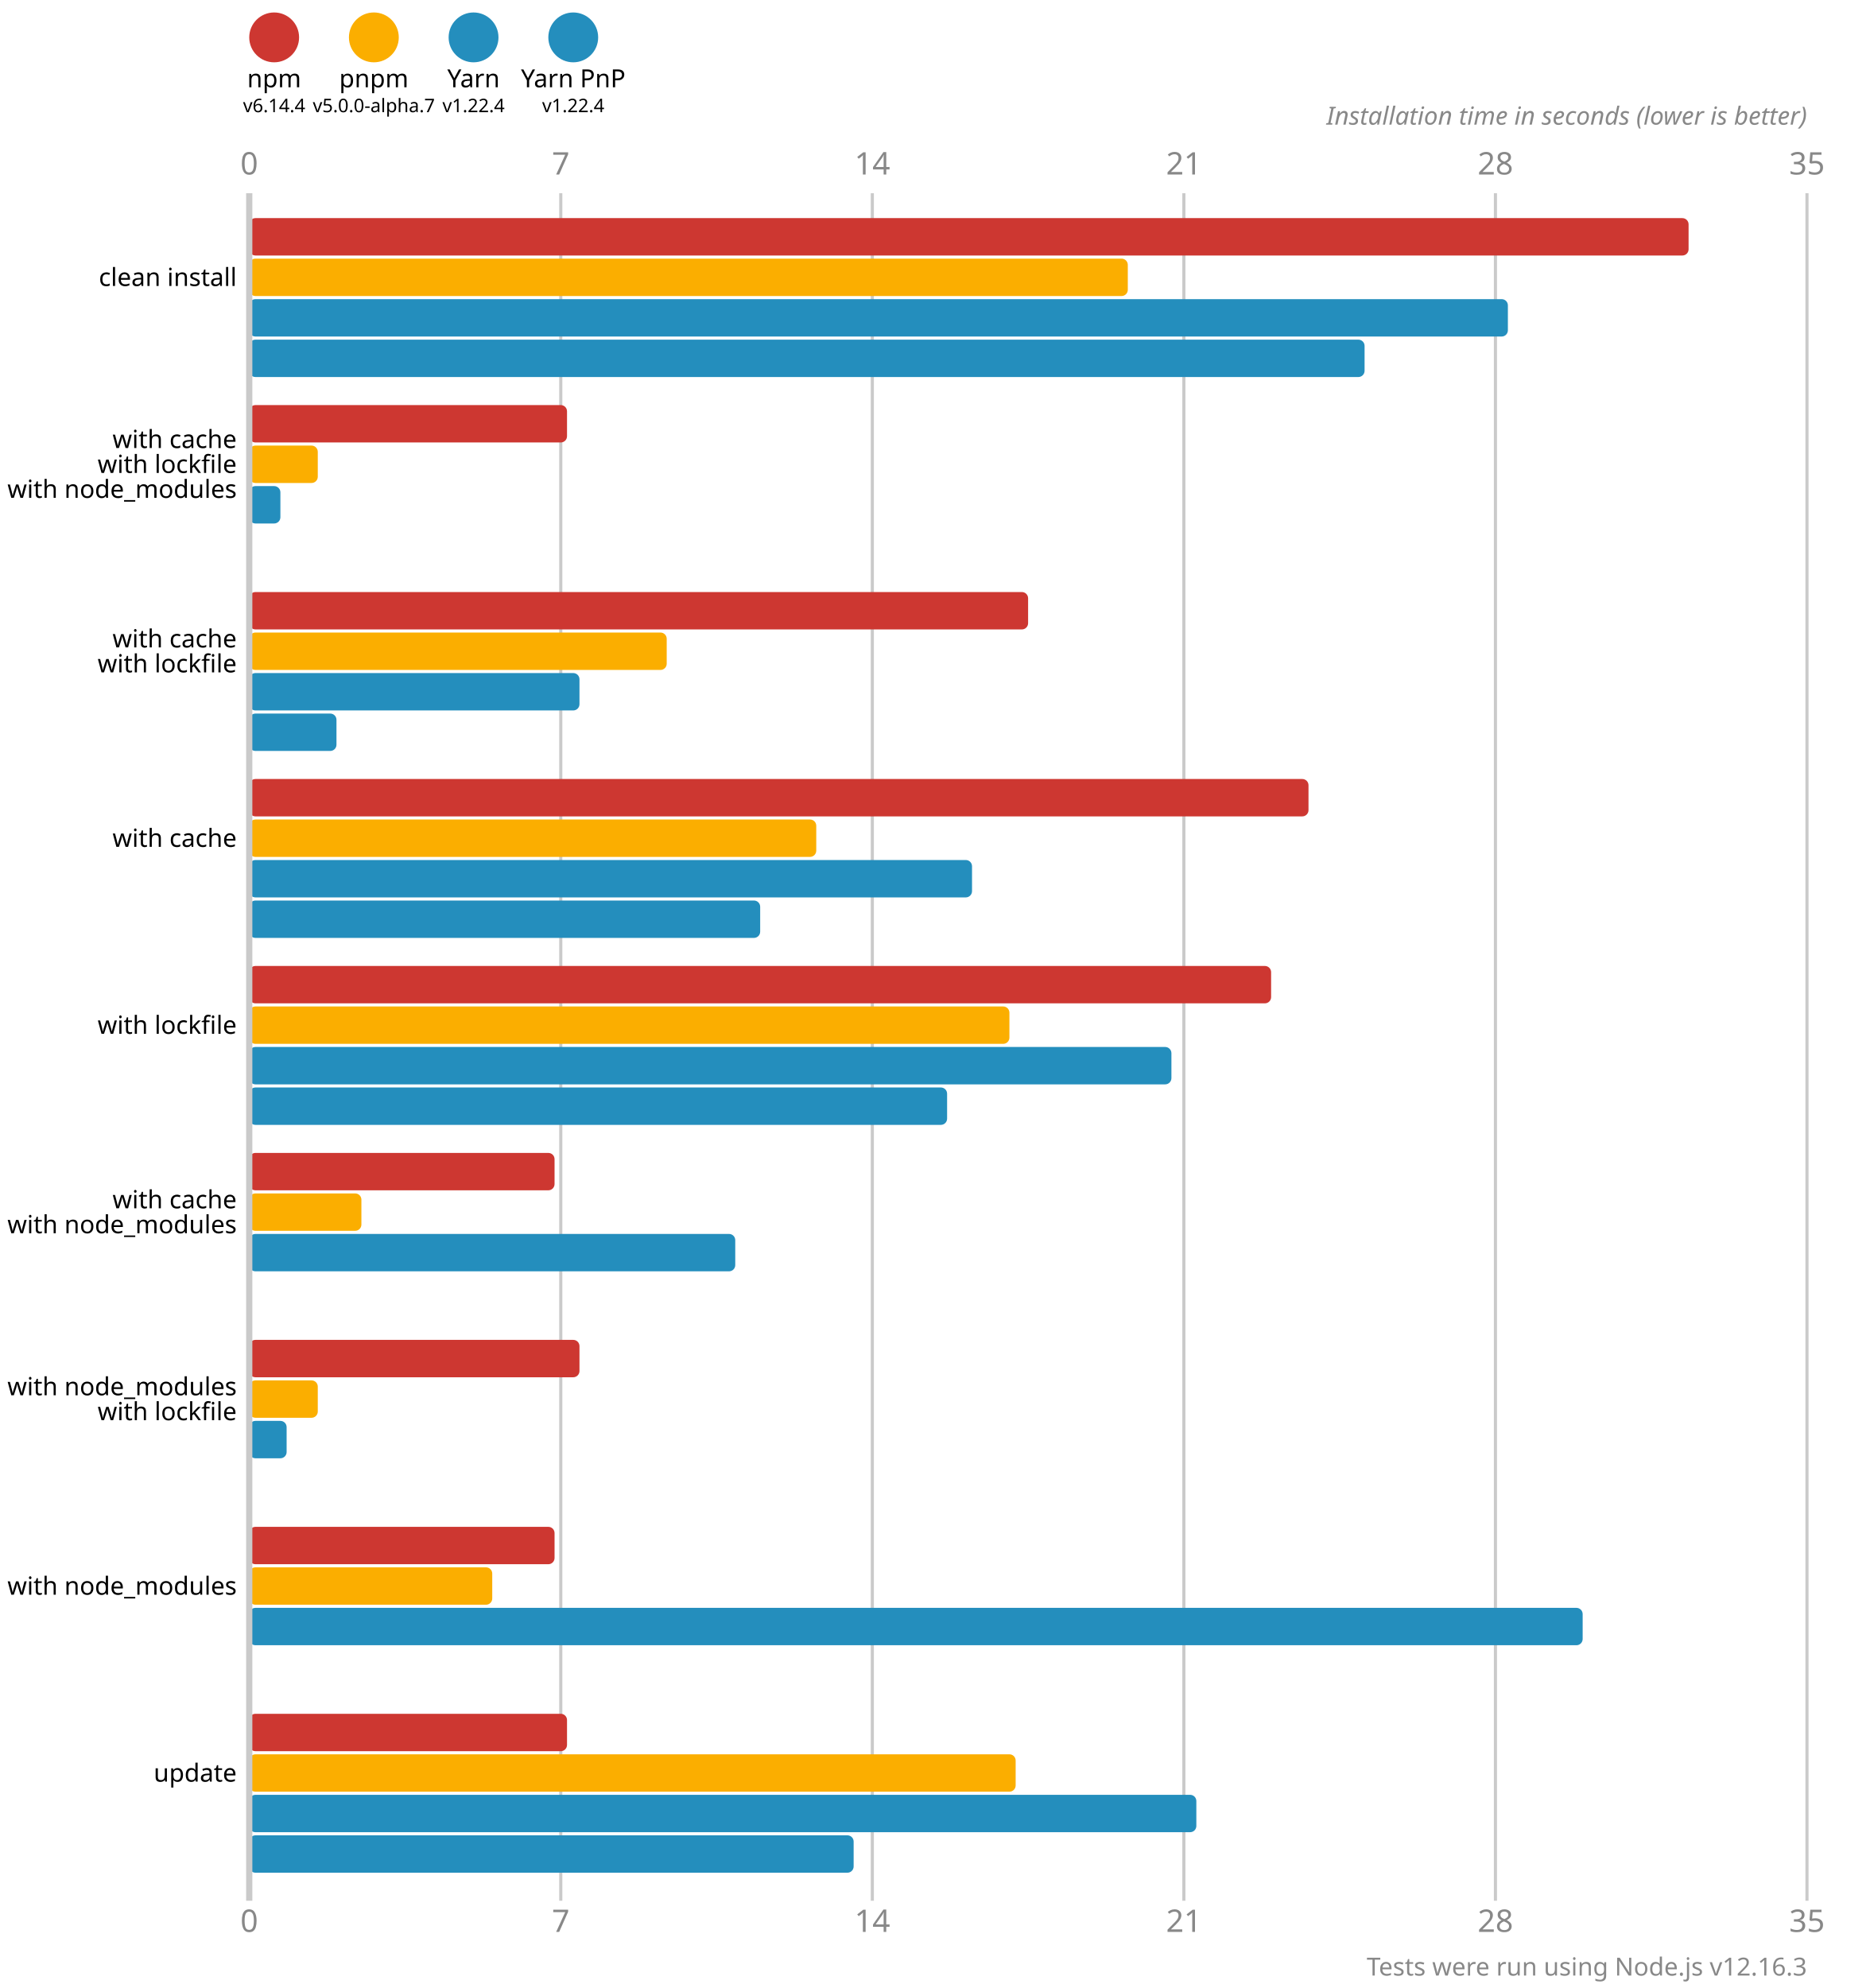
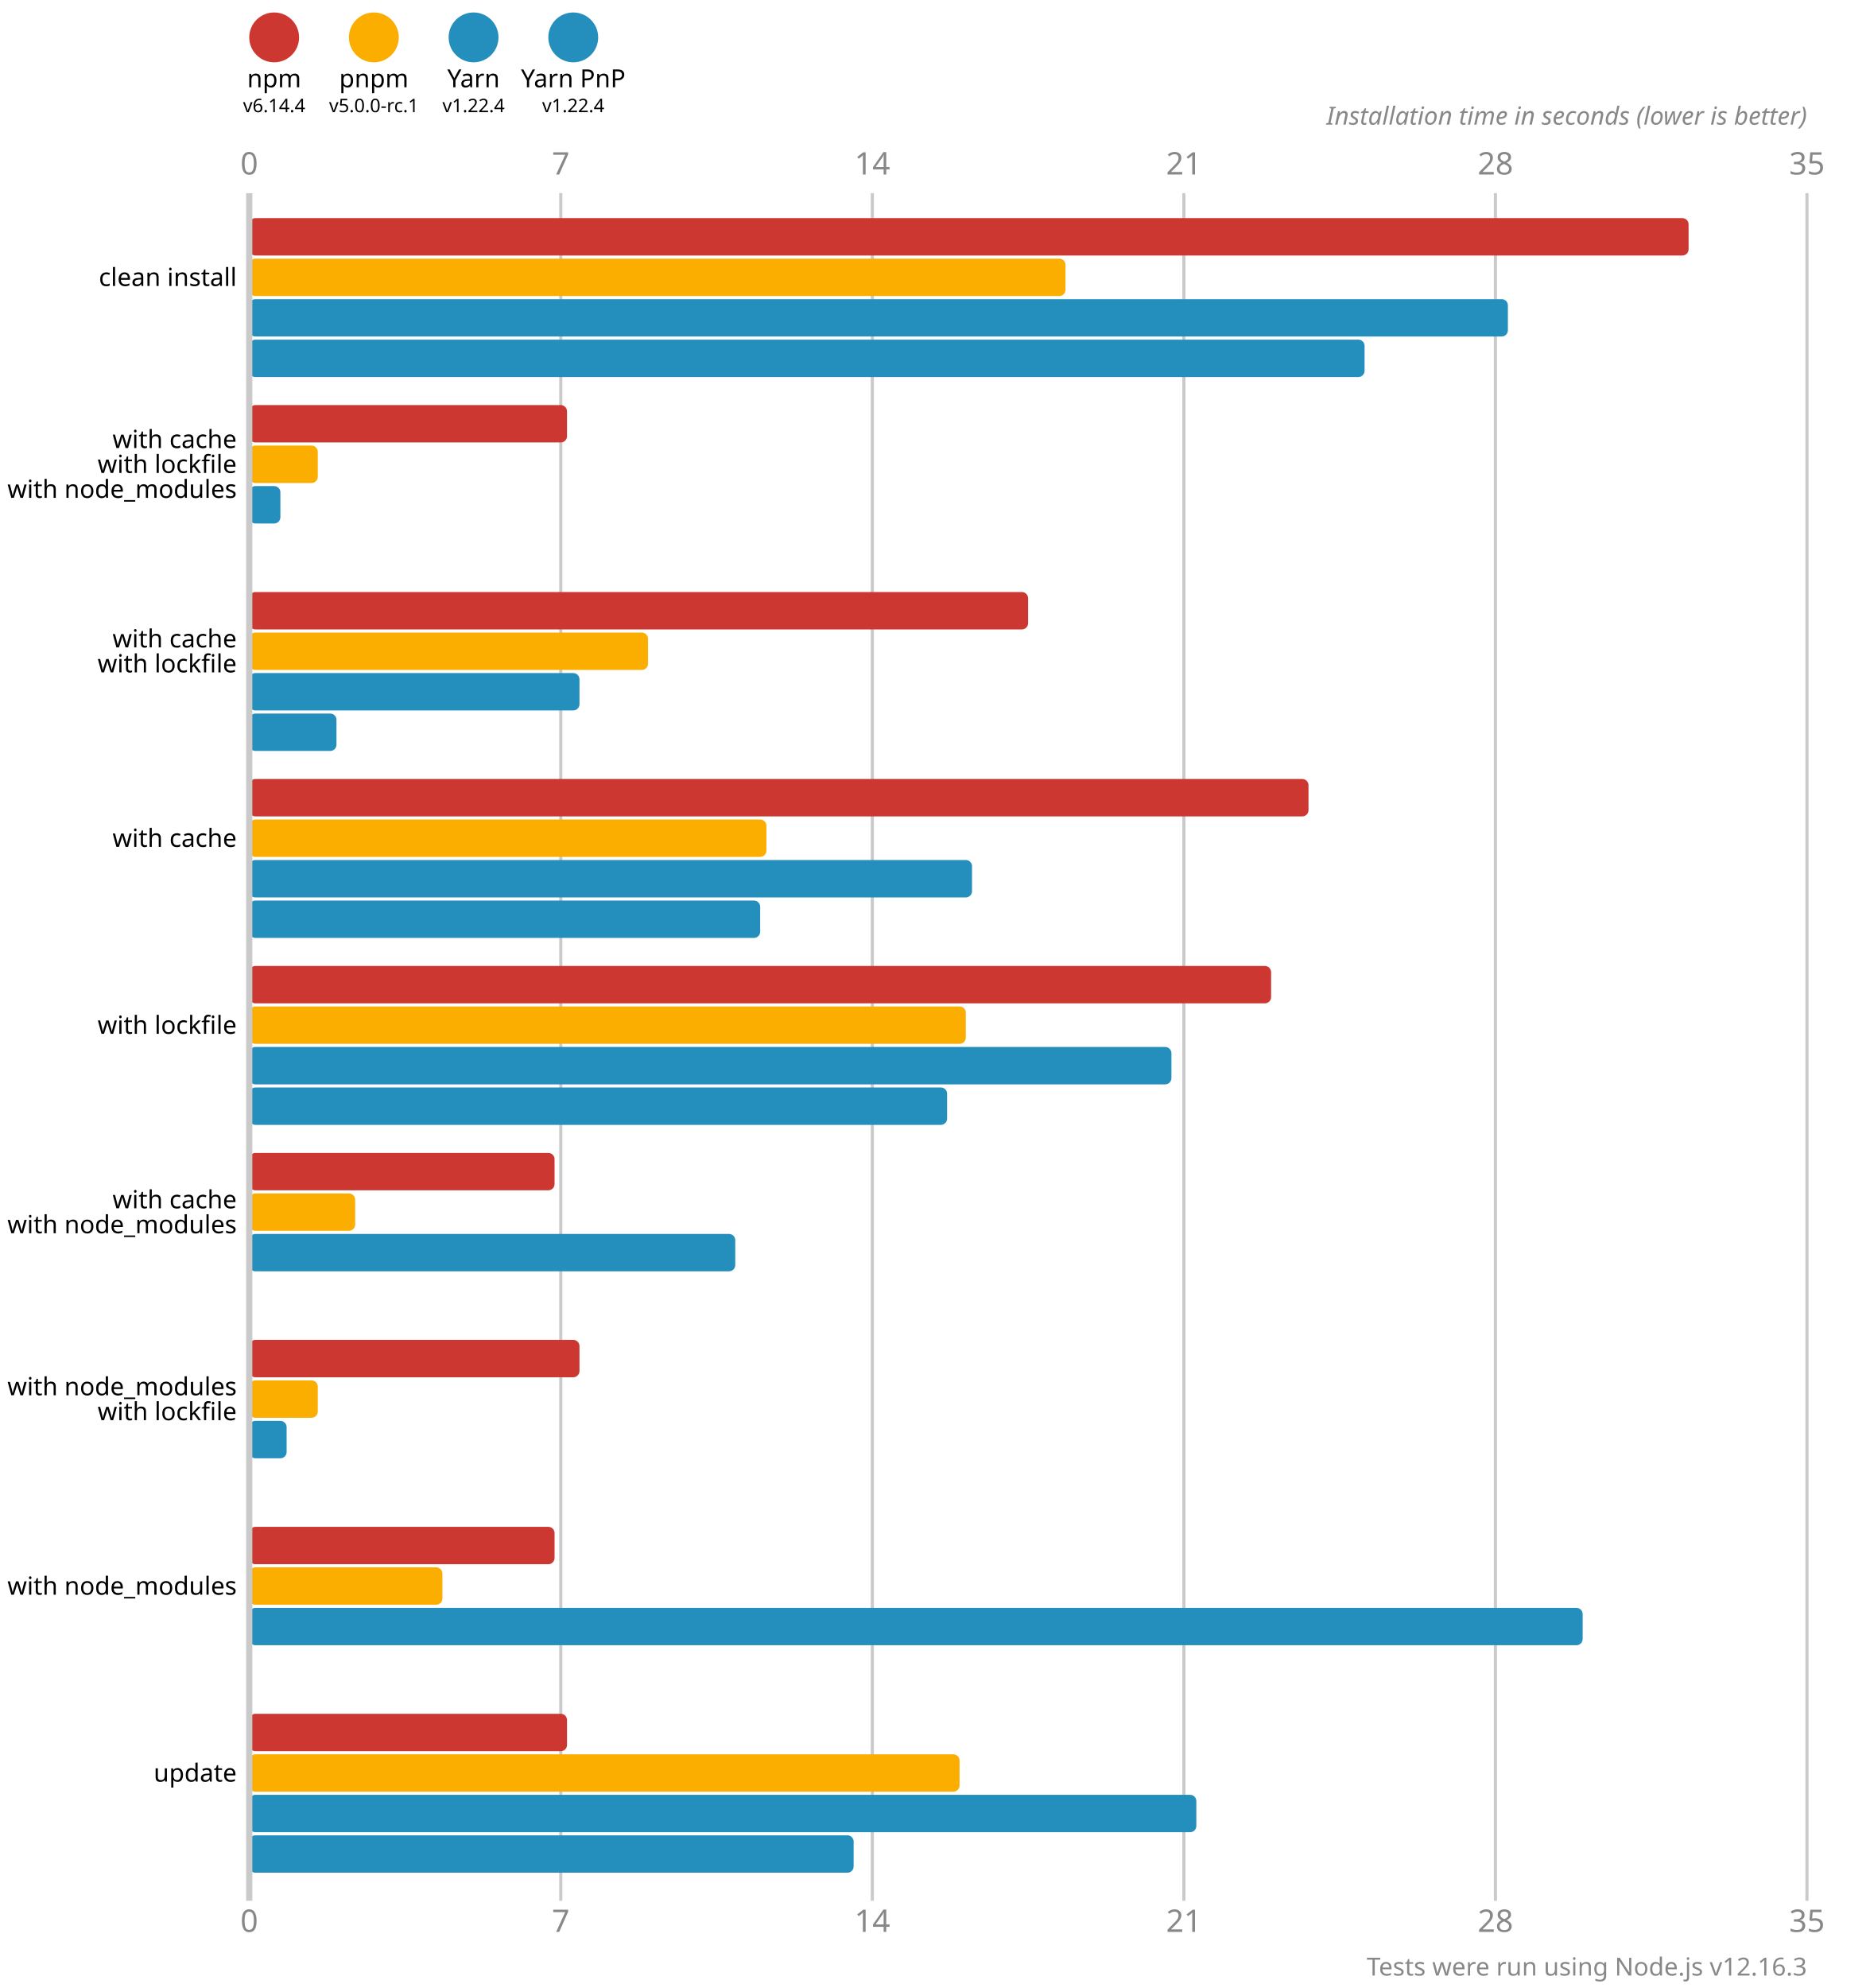
<svg xmlns="http://www.w3.org/2000/svg" version="1.1" viewBox="0 0 300 319">
  <style>
    .font { font-family: sans-serif; }
    .s3 { font-size: 3px; }
    .s4 { font-size: 4px; }
    .s5 { font-size: 5px; }
    .line { stroke: #cacaca; }
    .width { stroke-width: 0.5; }
    .text { fill: #888; }
  </style>
  <circle cx="44" cy="6" r="4" fill="#cd3731" />
  <text x="44" y="14" class="font s4" text-anchor="middle">npm</text>
  <text x="44" y="18" class="font s3" text-anchor="middle">v6.14.4</text>
  <circle cx="60" cy="6" r="4" fill="#fbae00" />
  <text x="60" y="14" class="font s4" text-anchor="middle">pnpm</text>
-   <text x="60" y="18" class="font s3" text-anchor="middle">v5.0.0-alpha.7</text>
+   <text x="60" y="18" class="font s3" text-anchor="middle">v5.0.0-rc.1</text>
  <circle cx="76" cy="6" r="4" fill="#248ebd" />
  <text x="76" y="14" class="font s4" text-anchor="middle">Yarn</text>
  <text x="76" y="18" class="font s3" text-anchor="middle">v1.22.4</text>
  <circle cx="92" cy="6" r="4" fill="#248ebd" />
  <text x="92" y="14" class="font s4" text-anchor="middle">Yarn PnP</text>
  <text x="92" y="18" class="font s3" text-anchor="middle">v1.22.4</text>
  <text x="40" y="28" class="font s5 text" text-anchor="middle">0</text>
  <text x="40" y="310" class="font s5 text" text-anchor="middle">0</text>
  <line x1="90" y1="31" x2="90" y2="305" class="line width" />
  <text x="90" y="28" class="font s5 text" text-anchor="middle">7</text>
  <text x="90" y="310" class="font s5 text" text-anchor="middle">7</text>
  <line x1="140" y1="31" x2="140" y2="305" class="line width" />
  <text x="140" y="28" class="font s5 text" text-anchor="middle">14</text>
  <text x="140" y="310" class="font s5 text" text-anchor="middle">14</text>
  <line x1="190" y1="31" x2="190" y2="305" class="line width" />
  <text x="190" y="28" class="font s5 text" text-anchor="middle">21</text>
  <text x="190" y="310" class="font s5 text" text-anchor="middle">21</text>
  <line x1="240" y1="31" x2="240" y2="305" class="line width" />
  <text x="240" y="28" class="font s5 text" text-anchor="middle">28</text>
  <text x="240" y="310" class="font s5 text" text-anchor="middle">28</text>
  <line x1="290" y1="31" x2="290" y2="305" class="line width" />
  <text x="290" y="28" class="font s5 text" text-anchor="middle">35</text>
  <text x="290" y="310" class="font s5 text" text-anchor="middle">35</text>
  <text x="290" y="20" class="font s4 text" font-style="italic" text-anchor="end">Installation time in seconds (lower is better)</text>
  <rect x="40" y="35" width="231" height="6" fill="#cd3731" rx="1" ry="1" />
-   <rect x="40" y="41.5" width="141" height="6" fill="#fbae00" rx="1" ry="1" />
+   <rect x="40" y="41.5" width="131" height="6" fill="#fbae00" rx="1" ry="1" />
  <rect x="40" y="48" width="202" height="6" fill="#248ebd" rx="1" ry="1" />
  <rect x="40" y="54.5" width="179" height="6" fill="#248ebd" rx="1" ry="1" />
  <rect x="40" y="65" width="51" height="6" fill="#cd3731" rx="1" ry="1" />
  <rect x="40" y="71.5" width="11" height="6" fill="#fbae00" rx="1" ry="1" />
  <rect x="40" y="78" width="5" height="6" fill="#248ebd" rx="1" ry="1" />
  <rect x="40" y="84.5" width="0" height="6" fill="#248ebd" rx="1" ry="1" />
  <rect x="40" y="95" width="125" height="6" fill="#cd3731" rx="1" ry="1" />
-   <rect x="40" y="101.5" width="67" height="6" fill="#fbae00" rx="1" ry="1" />
+   <rect x="40" y="101.5" width="64" height="6" fill="#fbae00" rx="1" ry="1" />
  <rect x="40" y="108" width="53" height="6" fill="#248ebd" rx="1" ry="1" />
  <rect x="40" y="114.5" width="14" height="6" fill="#248ebd" rx="1" ry="1" />
  <rect x="40" y="125" width="170" height="6" fill="#cd3731" rx="1" ry="1" />
-   <rect x="40" y="131.5" width="91" height="6" fill="#fbae00" rx="1" ry="1" />
+   <rect x="40" y="131.5" width="83" height="6" fill="#fbae00" rx="1" ry="1" />
  <rect x="40" y="138" width="116" height="6" fill="#248ebd" rx="1" ry="1" />
  <rect x="40" y="144.5" width="82" height="6" fill="#248ebd" rx="1" ry="1" />
  <rect x="40" y="155" width="164" height="6" fill="#cd3731" rx="1" ry="1" />
-   <rect x="40" y="161.5" width="122" height="6" fill="#fbae00" rx="1" ry="1" />
+   <rect x="40" y="161.5" width="115" height="6" fill="#fbae00" rx="1" ry="1" />
  <rect x="40" y="168" width="148" height="6" fill="#248ebd" rx="1" ry="1" />
  <rect x="40" y="174.5" width="112" height="6" fill="#248ebd" rx="1" ry="1" />
  <rect x="40" y="185" width="49" height="6" fill="#cd3731" rx="1" ry="1" />
-   <rect x="40" y="191.5" width="18" height="6" fill="#fbae00" rx="1" ry="1" />
+   <rect x="40" y="191.5" width="17" height="6" fill="#fbae00" rx="1" ry="1" />
  <rect x="40" y="198" width="78" height="6" fill="#248ebd" rx="1" ry="1" />
  <rect x="40" y="204.5" width="0" height="6" fill="#248ebd" rx="1" ry="1" />
  <rect x="40" y="215" width="53" height="6" fill="#cd3731" rx="1" ry="1" />
  <rect x="40" y="221.5" width="11" height="6" fill="#fbae00" rx="1" ry="1" />
  <rect x="40" y="228" width="6" height="6" fill="#248ebd" rx="1" ry="1" />
  <rect x="40" y="234.5" width="0" height="6" fill="#248ebd" rx="1" ry="1" />
  <rect x="40" y="245" width="49" height="6" fill="#cd3731" rx="1" ry="1" />
-   <rect x="40" y="251.5" width="39" height="6" fill="#fbae00" rx="1" ry="1" />
+   <rect x="40" y="251.5" width="31" height="6" fill="#fbae00" rx="1" ry="1" />
  <rect x="40" y="258" width="214" height="6" fill="#248ebd" rx="1" ry="1" />
  <rect x="40" y="264.5" width="0" height="6" fill="#248ebd" rx="1" ry="1" />
  <rect x="40" y="275" width="51" height="6" fill="#cd3731" rx="1" ry="1" />
-   <rect x="40" y="281.5" width="123" height="6" fill="#fbae00" rx="1" ry="1" />
+   <rect x="40" y="281.5" width="114" height="6" fill="#fbae00" rx="1" ry="1" />
  <rect x="40" y="288" width="152" height="6" fill="#248ebd" rx="1" ry="1" />
  <rect x="40" y="294.5" width="97" height="6" fill="#248ebd" rx="1" ry="1" />
  <line x1="40" y1="31" x2="40" y2="305" class="line" />
  <text x="38" y="44.5" class="font s4" dominant-baseline="middle" text-anchor="end">clean install</text>
  <text x="38" y="70.5" class="font s4" dominant-baseline="middle" text-anchor="end">with cache</text>
  <text x="38" y="74.5" class="font s4" dominant-baseline="middle" text-anchor="end">with lockfile</text>
  <text x="38" y="78.5" class="font s4" dominant-baseline="middle" text-anchor="end">with node_modules</text>
  <text x="38" y="102.5" class="font s4" dominant-baseline="middle" text-anchor="end">with cache</text>
  <text x="38" y="106.5" class="font s4" dominant-baseline="middle" text-anchor="end">with lockfile</text>
  <text x="38" y="134.5" class="font s4" dominant-baseline="middle" text-anchor="end">with cache</text>
  <text x="38" y="164.5" class="font s4" dominant-baseline="middle" text-anchor="end">with lockfile</text>
  <text x="38" y="192.5" class="font s4" dominant-baseline="middle" text-anchor="end">with cache</text>
  <text x="38" y="196.5" class="font s4" dominant-baseline="middle" text-anchor="end">with node_modules</text>
  <text x="38" y="222.5" class="font s4" dominant-baseline="middle" text-anchor="end">with node_modules</text>
  <text x="38" y="226.5" class="font s4" dominant-baseline="middle" text-anchor="end">with lockfile</text>
  <text x="38" y="254.5" class="font s4" dominant-baseline="middle" text-anchor="end">with node_modules</text>
  <text x="38" y="284.5" class="font s4" dominant-baseline="middle" text-anchor="end">update</text>
  <text x="290" y="317" class="font s4 text" text-anchor="end">Tests were run using Node.js v12.16.3</text>
</svg>
